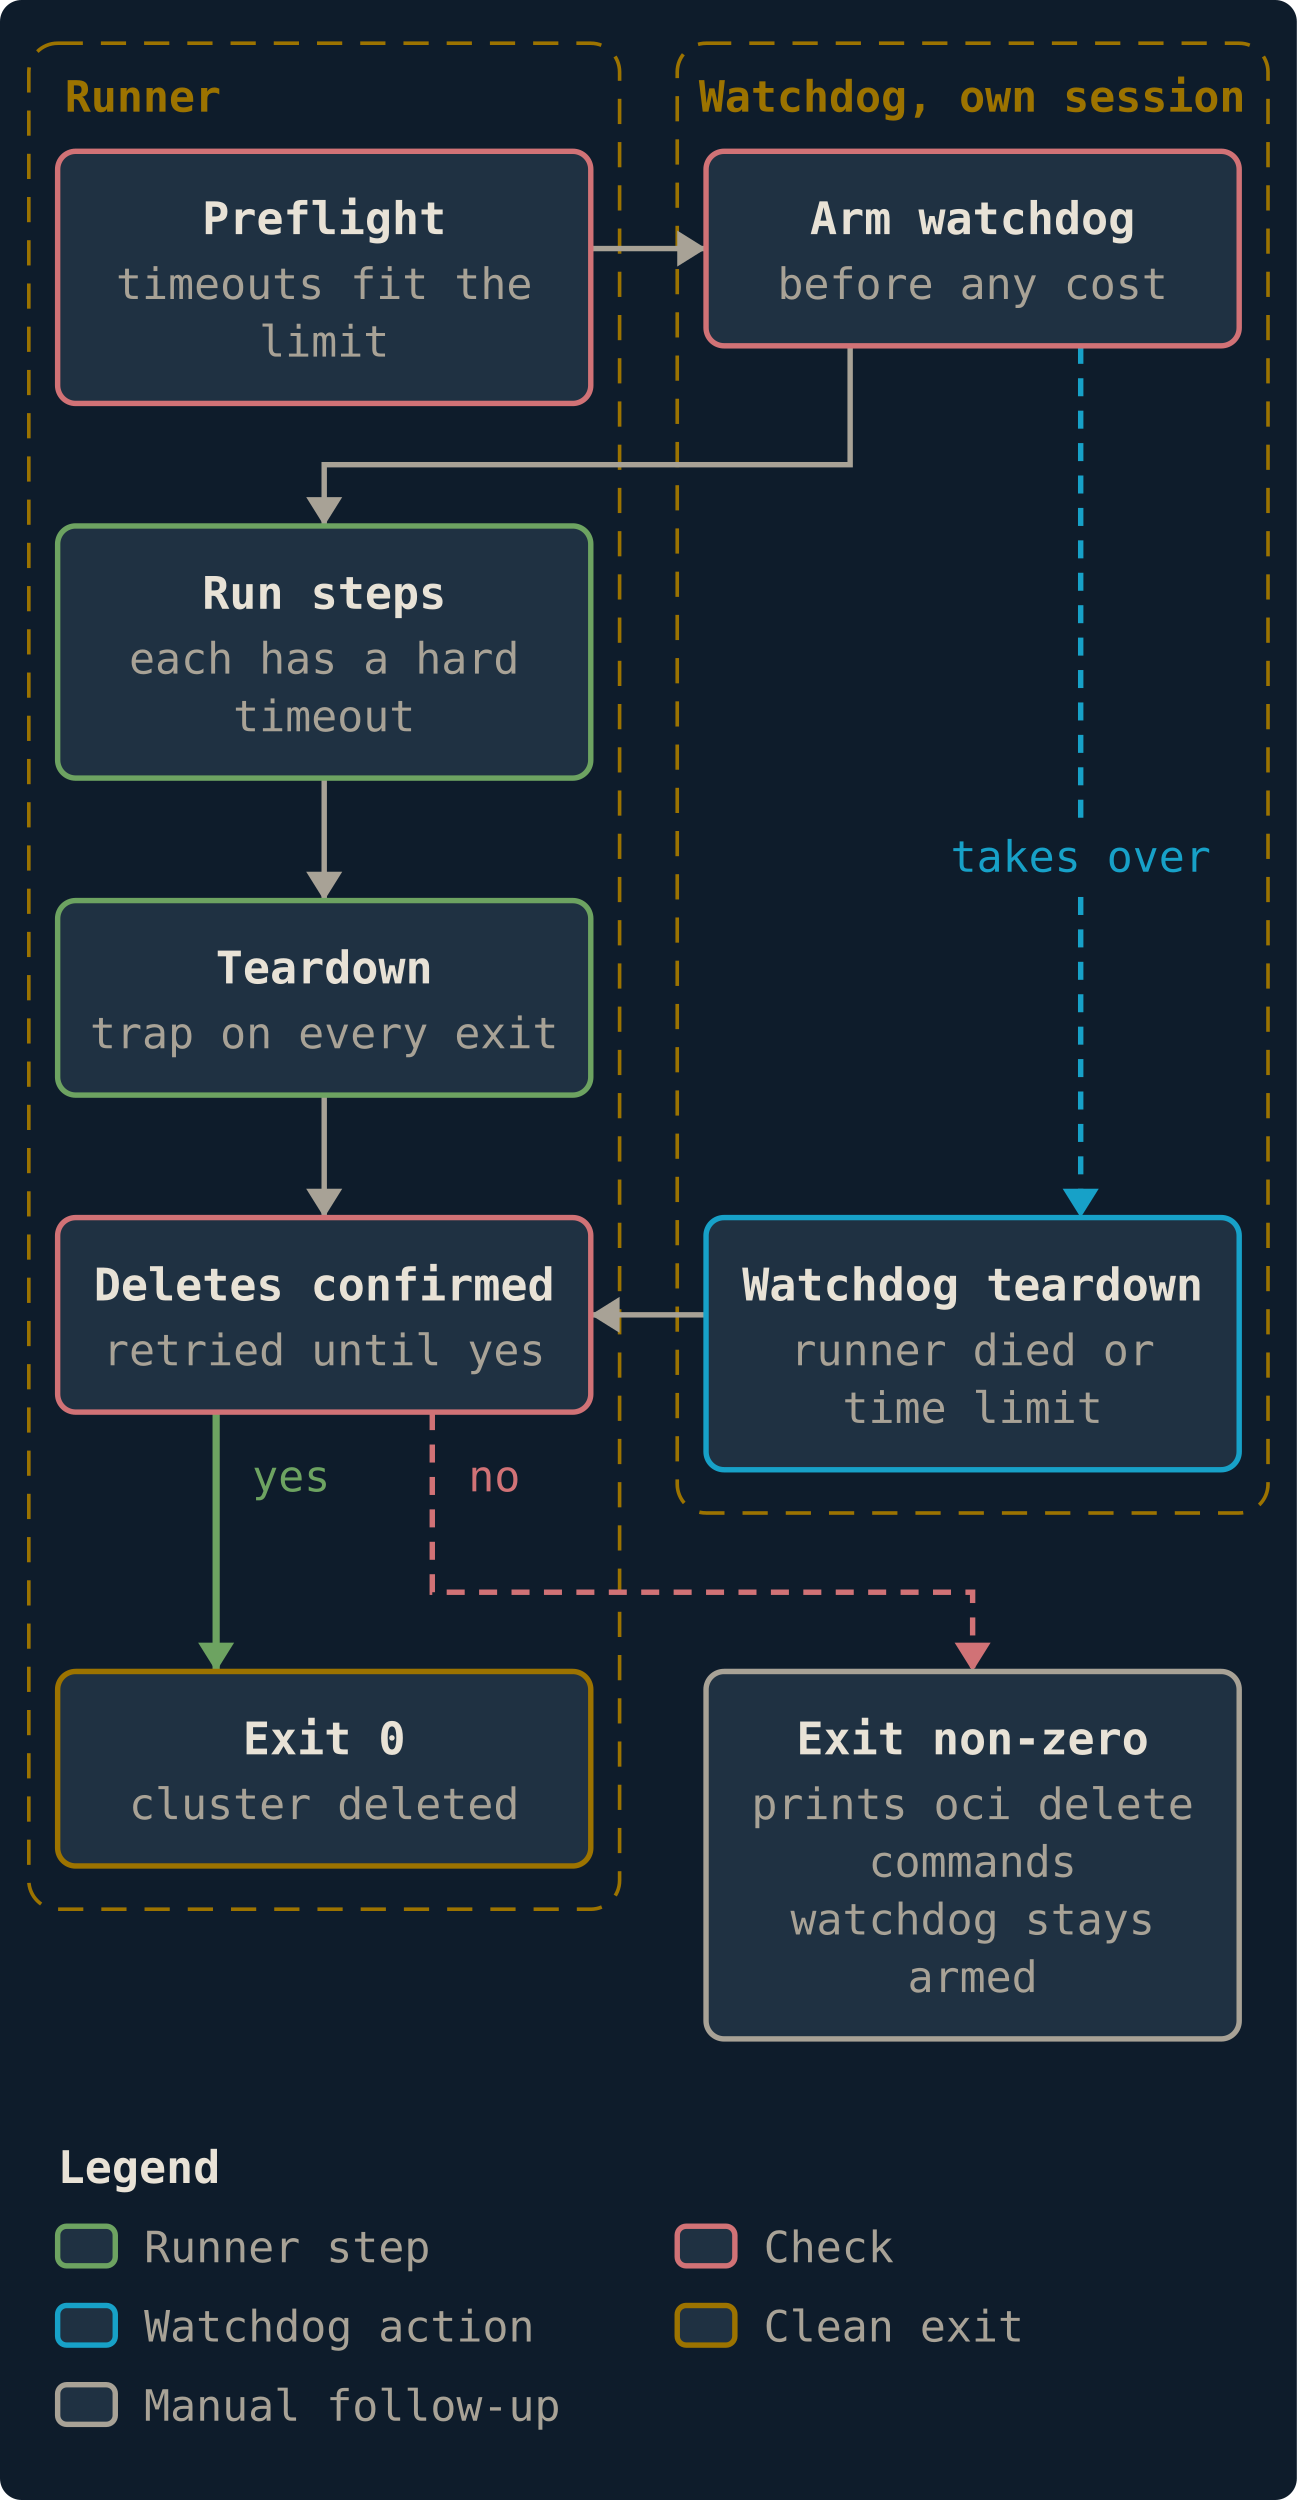
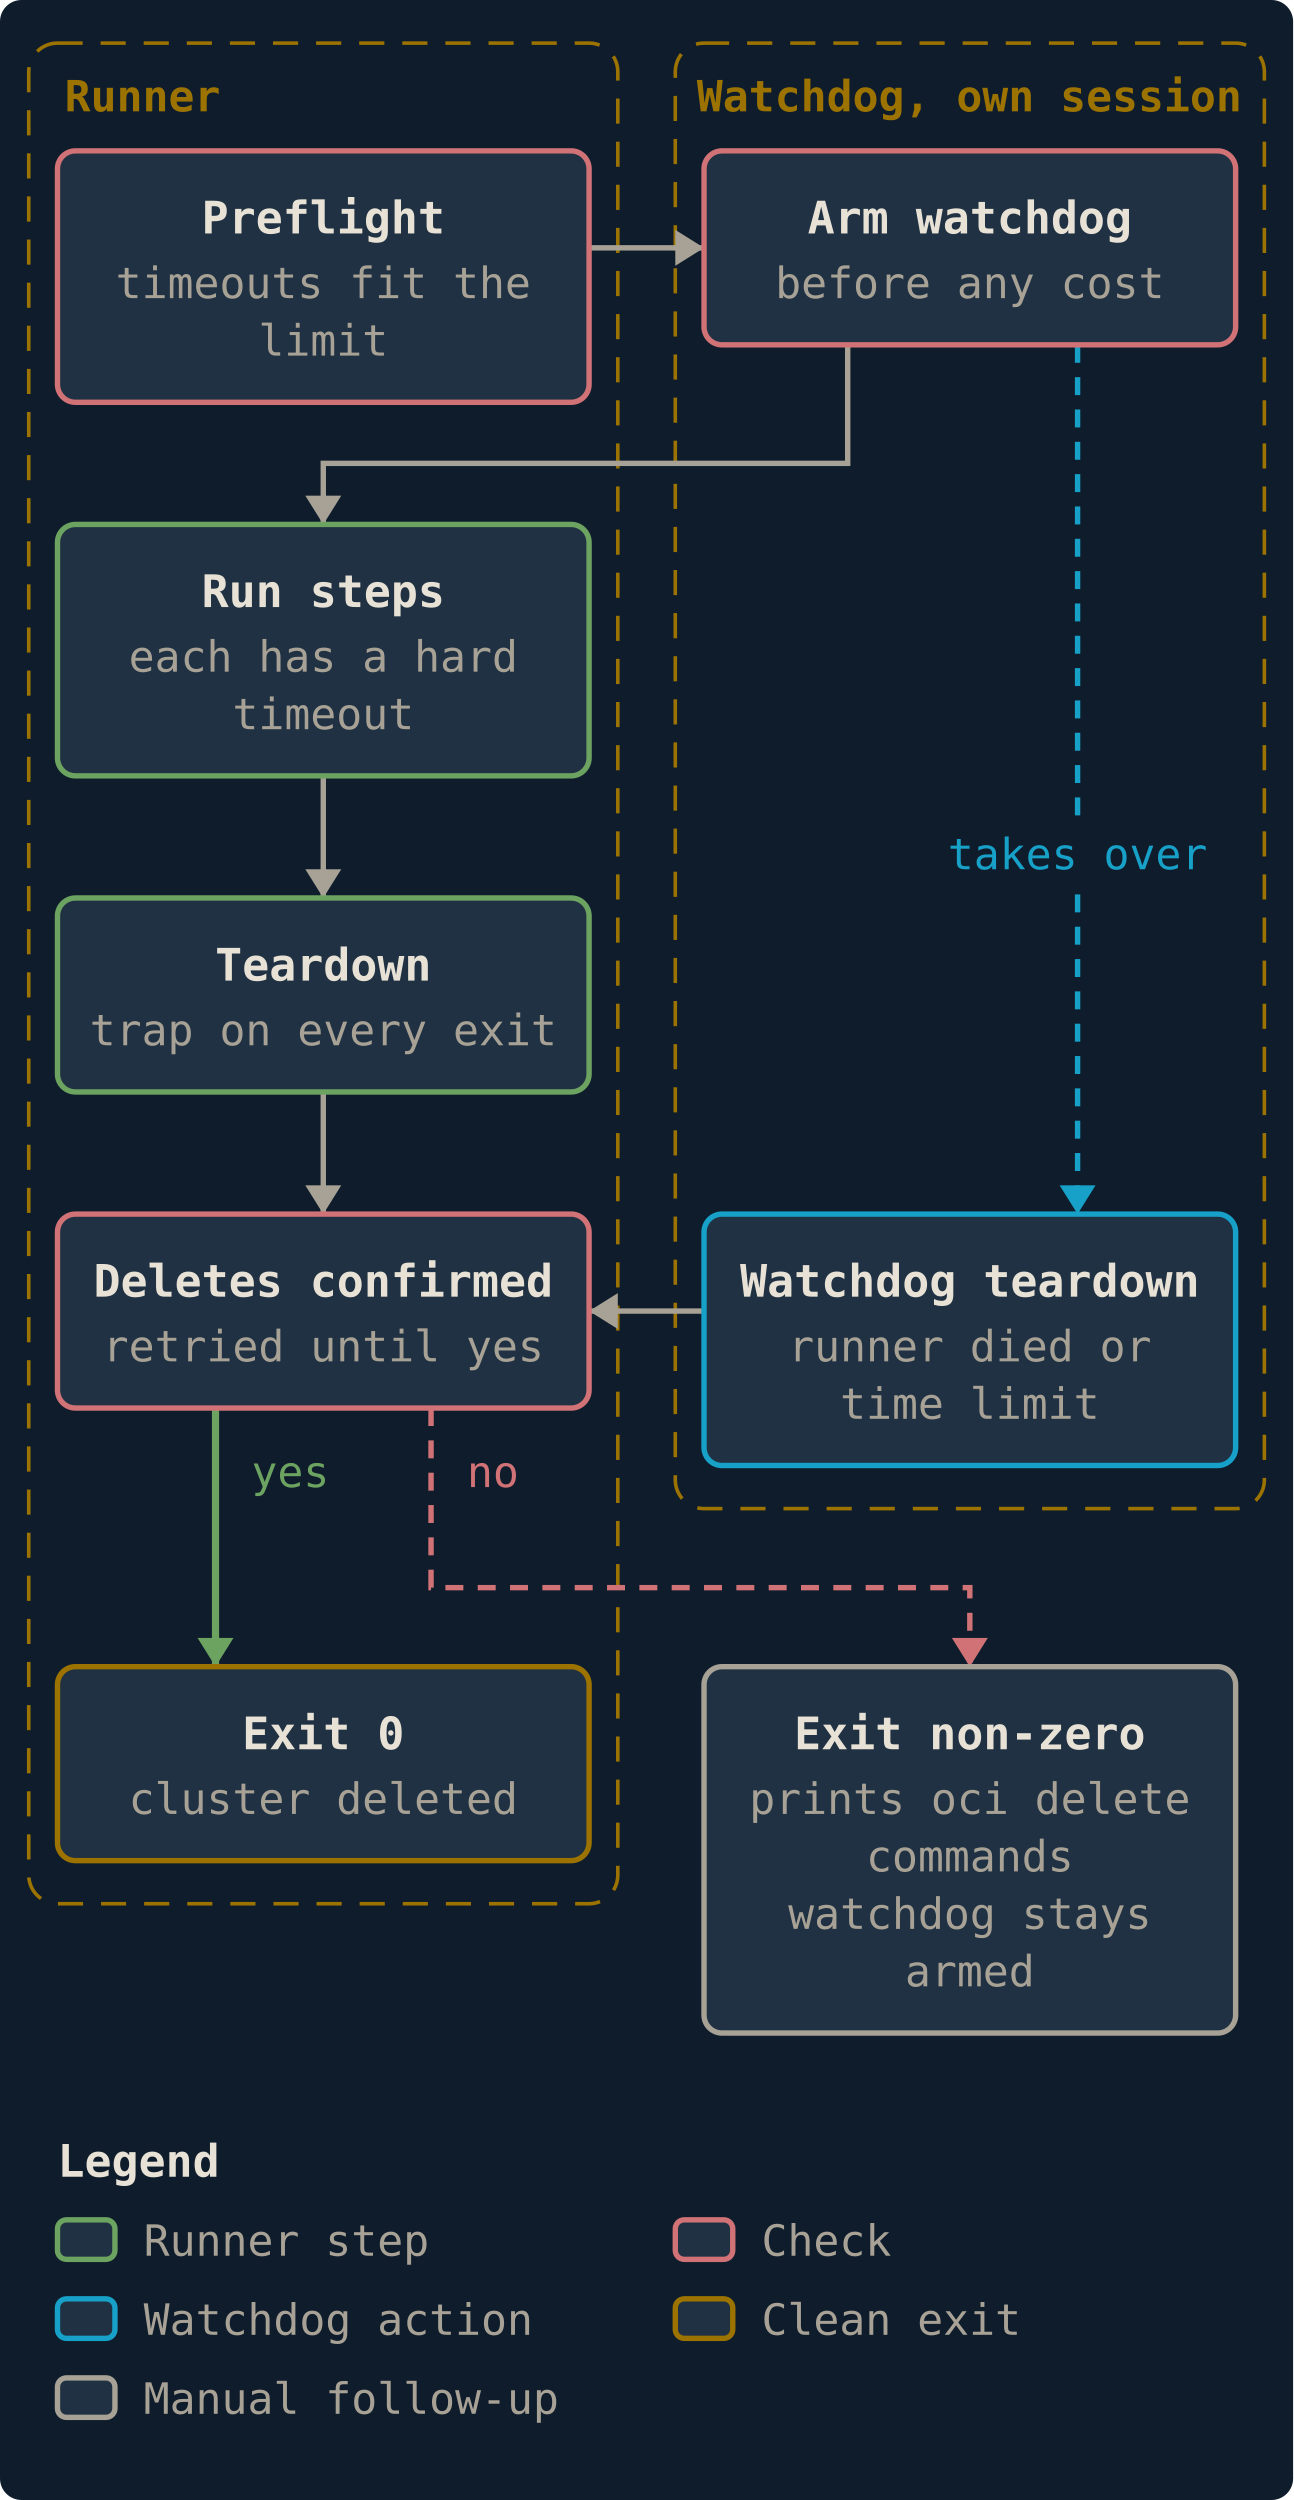
- <svg xmlns="http://www.w3.org/2000/svg" viewBox="0 0 360 694" role="img" font-family="ui-monospace, &quot;SFMono-Regular&quot;, &quot;SF Mono&quot;, Menlo, Consolas, monospace">
-   <rect width="360" height="694" rx="6" fill="#0E1C2B" />
+ <svg xmlns="http://www.w3.org/2000/svg" viewBox="0 0 360 696" role="img" font-family="ui-monospace, &quot;SFMono-Regular&quot;, &quot;SF Mono&quot;, Menlo, Consolas, monospace">
+   <rect width="360" height="696" rx="6" fill="#0E1C2B" />
  <rect x="8" y="12" width="164" height="518" rx="8" fill="none" stroke="#9C7300" stroke-dasharray="7 5" />
  <rect x="188" y="12" width="164" height="408" rx="8" fill="none" stroke="#9C7300" stroke-dasharray="7 5" />
  <text x="18" y="31" font-size="12" fill="#9C7300" font-weight="600">Runner</text>
  <text x="194" y="31" font-size="12" fill="#9C7300" font-weight="600">Watchdog, own session</text>
  <path d="M164 69 L196 69" fill="none" stroke="#A8A296" stroke-width="1.5" />
  <polygon points="188,64 188,74 196,69" fill="#A8A296" />
  <path d="M236 96 L236 129 L90 129 L90 146" fill="none" stroke="#A8A296" stroke-width="1.5" />
  <polygon points="85,138 95,138 90,146" fill="#A8A296" />
  <path d="M90 216 L90 250" fill="none" stroke="#A8A296" stroke-width="1.5" />
  <polygon points="85,242 95,242 90,250" fill="#A8A296" />
  <path d="M90 304 L90 338" fill="none" stroke="#A8A296" stroke-width="1.5" />
  <polygon points="85,330 95,330 90,338" fill="#A8A296" />
  <path d="M300 96 L300 338" fill="none" stroke="#17A1C8" stroke-width="1.5" stroke-dasharray="5 4" />
  <polygon points="295,330 305,330 300,338" fill="#17A1C8" />
  <rect x="259.0" y="229" width="82.0" height="18" rx="3" fill="#0E1C2B" />
  <text x="300" y="242" font-size="12" fill="#17A1C8" text-anchor="middle">takes over</text>
  <path d="M196 365 L164 365" fill="none" stroke="#A8A296" stroke-width="1.5" />
  <polygon points="172,360 172,370 164,365" fill="#A8A296" />
  <path d="M60 392 L60 464" fill="none" stroke="#6DA361" stroke-width="2" />
  <polygon points="55,456 65,456 60,464" fill="#6DA361" />
  <rect x="66.0" y="401" width="31.6" height="18" rx="3" fill="#0E1C2B" />
  <text x="70" y="414" font-size="12" fill="#6DA361">yes</text>
  <path d="M120 392 L120 442 L270 442 L270 464" fill="none" stroke="#D17276" stroke-width="1.5" stroke-dasharray="5 4" />
  <polygon points="265,456 275,456 270,464" fill="#D17276" />
  <rect x="126.0" y="401" width="24.4" height="18" rx="3" fill="#0E1C2B" />
  <text x="130" y="414" font-size="12" fill="#D17276">no</text>
  <rect x="16" y="42" width="148" height="70" rx="5" fill="#1F3142" stroke="#D17276" stroke-width="1.5" />
  <text x="90" y="65" font-size="12.5" fill="#E8E2D6" text-anchor="middle" font-weight="600">Preflight</text>
  <text x="90" y="83" font-size="12" fill="#A8A296" text-anchor="middle">timeouts fit the</text>
  <text x="90" y="99" font-size="12" fill="#A8A296" text-anchor="middle">limit</text>
  <rect x="196" y="42" width="148" height="54" rx="5" fill="#1F3142" stroke="#D17276" stroke-width="1.5" />
  <text x="270" y="65" font-size="12.5" fill="#E8E2D6" text-anchor="middle" font-weight="600">Arm watchdog</text>
  <text x="270" y="83" font-size="12" fill="#A8A296" text-anchor="middle">before any cost</text>
  <rect x="16" y="146" width="148" height="70" rx="5" fill="#1F3142" stroke="#6DA361" stroke-width="1.5" />
  <text x="90" y="169" font-size="12.5" fill="#E8E2D6" text-anchor="middle" font-weight="600">Run steps</text>
  <text x="90" y="187" font-size="12" fill="#A8A296" text-anchor="middle">each has a hard</text>
  <text x="90" y="203" font-size="12" fill="#A8A296" text-anchor="middle">timeout</text>
  <rect x="16" y="250" width="148" height="54" rx="5" fill="#1F3142" stroke="#6DA361" stroke-width="1.5" />
  <text x="90" y="273" font-size="12.5" fill="#E8E2D6" text-anchor="middle" font-weight="600">Teardown</text>
  <text x="90" y="291" font-size="12" fill="#A8A296" text-anchor="middle">trap on every exit</text>
  <rect x="16" y="338" width="148" height="54" rx="5" fill="#1F3142" stroke="#D17276" stroke-width="1.5" />
  <text x="90" y="361" font-size="12.5" fill="#E8E2D6" text-anchor="middle" font-weight="600">Deletes confirmed</text>
  <text x="90" y="379" font-size="12" fill="#A8A296" text-anchor="middle">retried until yes</text>
  <rect x="196" y="338" width="148" height="70" rx="5" fill="#1F3142" stroke="#17A1C8" stroke-width="1.5" />
  <text x="270" y="361" font-size="12.5" fill="#E8E2D6" text-anchor="middle" font-weight="600">Watchdog teardown</text>
  <text x="270" y="379" font-size="12" fill="#A8A296" text-anchor="middle">runner died or</text>
  <text x="270" y="395" font-size="12" fill="#A8A296" text-anchor="middle">time limit</text>
  <rect x="16" y="464" width="148" height="54" rx="5" fill="#1F3142" stroke="#9C7300" stroke-width="1.5" />
  <text x="90" y="487" font-size="12.5" fill="#E8E2D6" text-anchor="middle" font-weight="600">Exit 0</text>
  <text x="90" y="505" font-size="12" fill="#A8A296" text-anchor="middle">cluster deleted</text>
  <rect x="196" y="464" width="148" height="102" rx="5" fill="#1F3142" stroke="#A8A296" stroke-width="1.5" />
  <text x="270" y="487" font-size="12.5" fill="#E8E2D6" text-anchor="middle" font-weight="600">Exit non-zero</text>
  <text x="270" y="505" font-size="12" fill="#A8A296" text-anchor="middle">prints oci delete</text>
  <text x="270" y="521" font-size="12" fill="#A8A296" text-anchor="middle">commands</text>
  <text x="270" y="537" font-size="12" fill="#A8A296" text-anchor="middle">watchdog stays</text>
  <text x="270" y="553" font-size="12" fill="#A8A296" text-anchor="middle">armed</text>
  <text x="16" y="606" font-size="12.5" fill="#E8E2D6" font-weight="600">Legend</text>
  <rect x="16" y="618" width="16" height="11" rx="2.5" fill="#1F3142" stroke="#6DA361" stroke-width="1.5" />
  <text x="40" y="628" font-size="12" fill="#A8A296">Runner step</text>
  <rect x="188" y="618" width="16" height="11" rx="2.5" fill="#1F3142" stroke="#D17276" stroke-width="1.5" />
  <text x="212" y="628" font-size="12" fill="#A8A296">Check</text>
  <rect x="16" y="640" width="16" height="11" rx="2.5" fill="#1F3142" stroke="#17A1C8" stroke-width="1.5" />
  <text x="40" y="650" font-size="12" fill="#A8A296">Watchdog action</text>
  <rect x="188" y="640" width="16" height="11" rx="2.5" fill="#1F3142" stroke="#9C7300" stroke-width="1.5" />
  <text x="212" y="650" font-size="12" fill="#A8A296">Clean exit</text>
  <rect x="16" y="662" width="16" height="11" rx="2.5" fill="#1F3142" stroke="#A8A296" stroke-width="1.5" />
  <text x="40" y="672" font-size="12" fill="#A8A296">Manual follow-up</text>
</svg>
